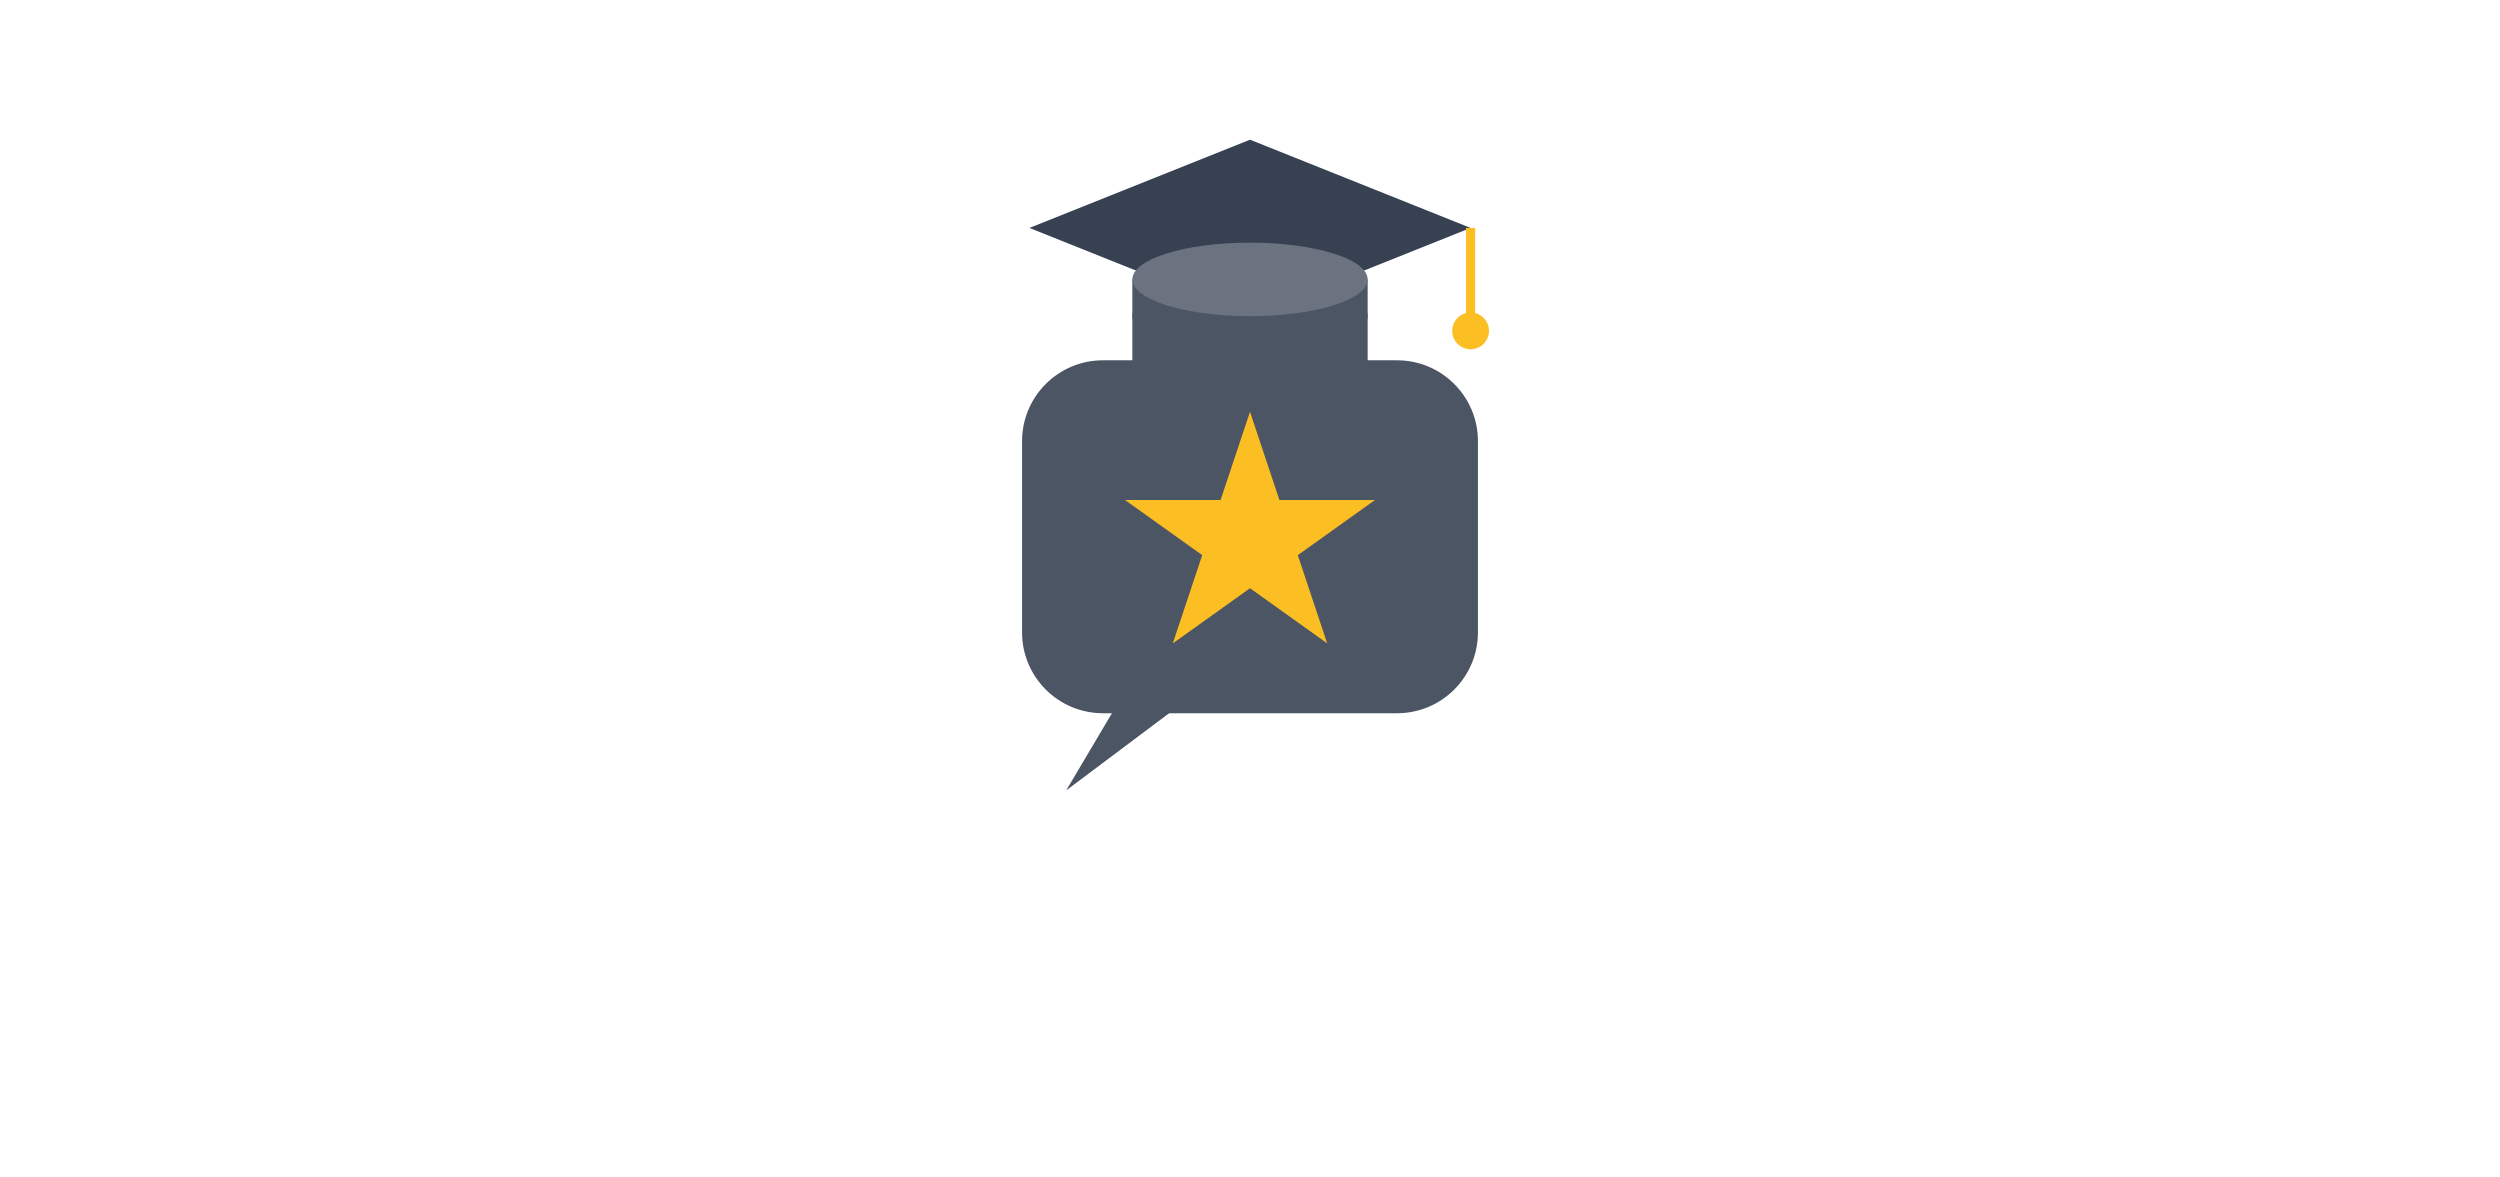
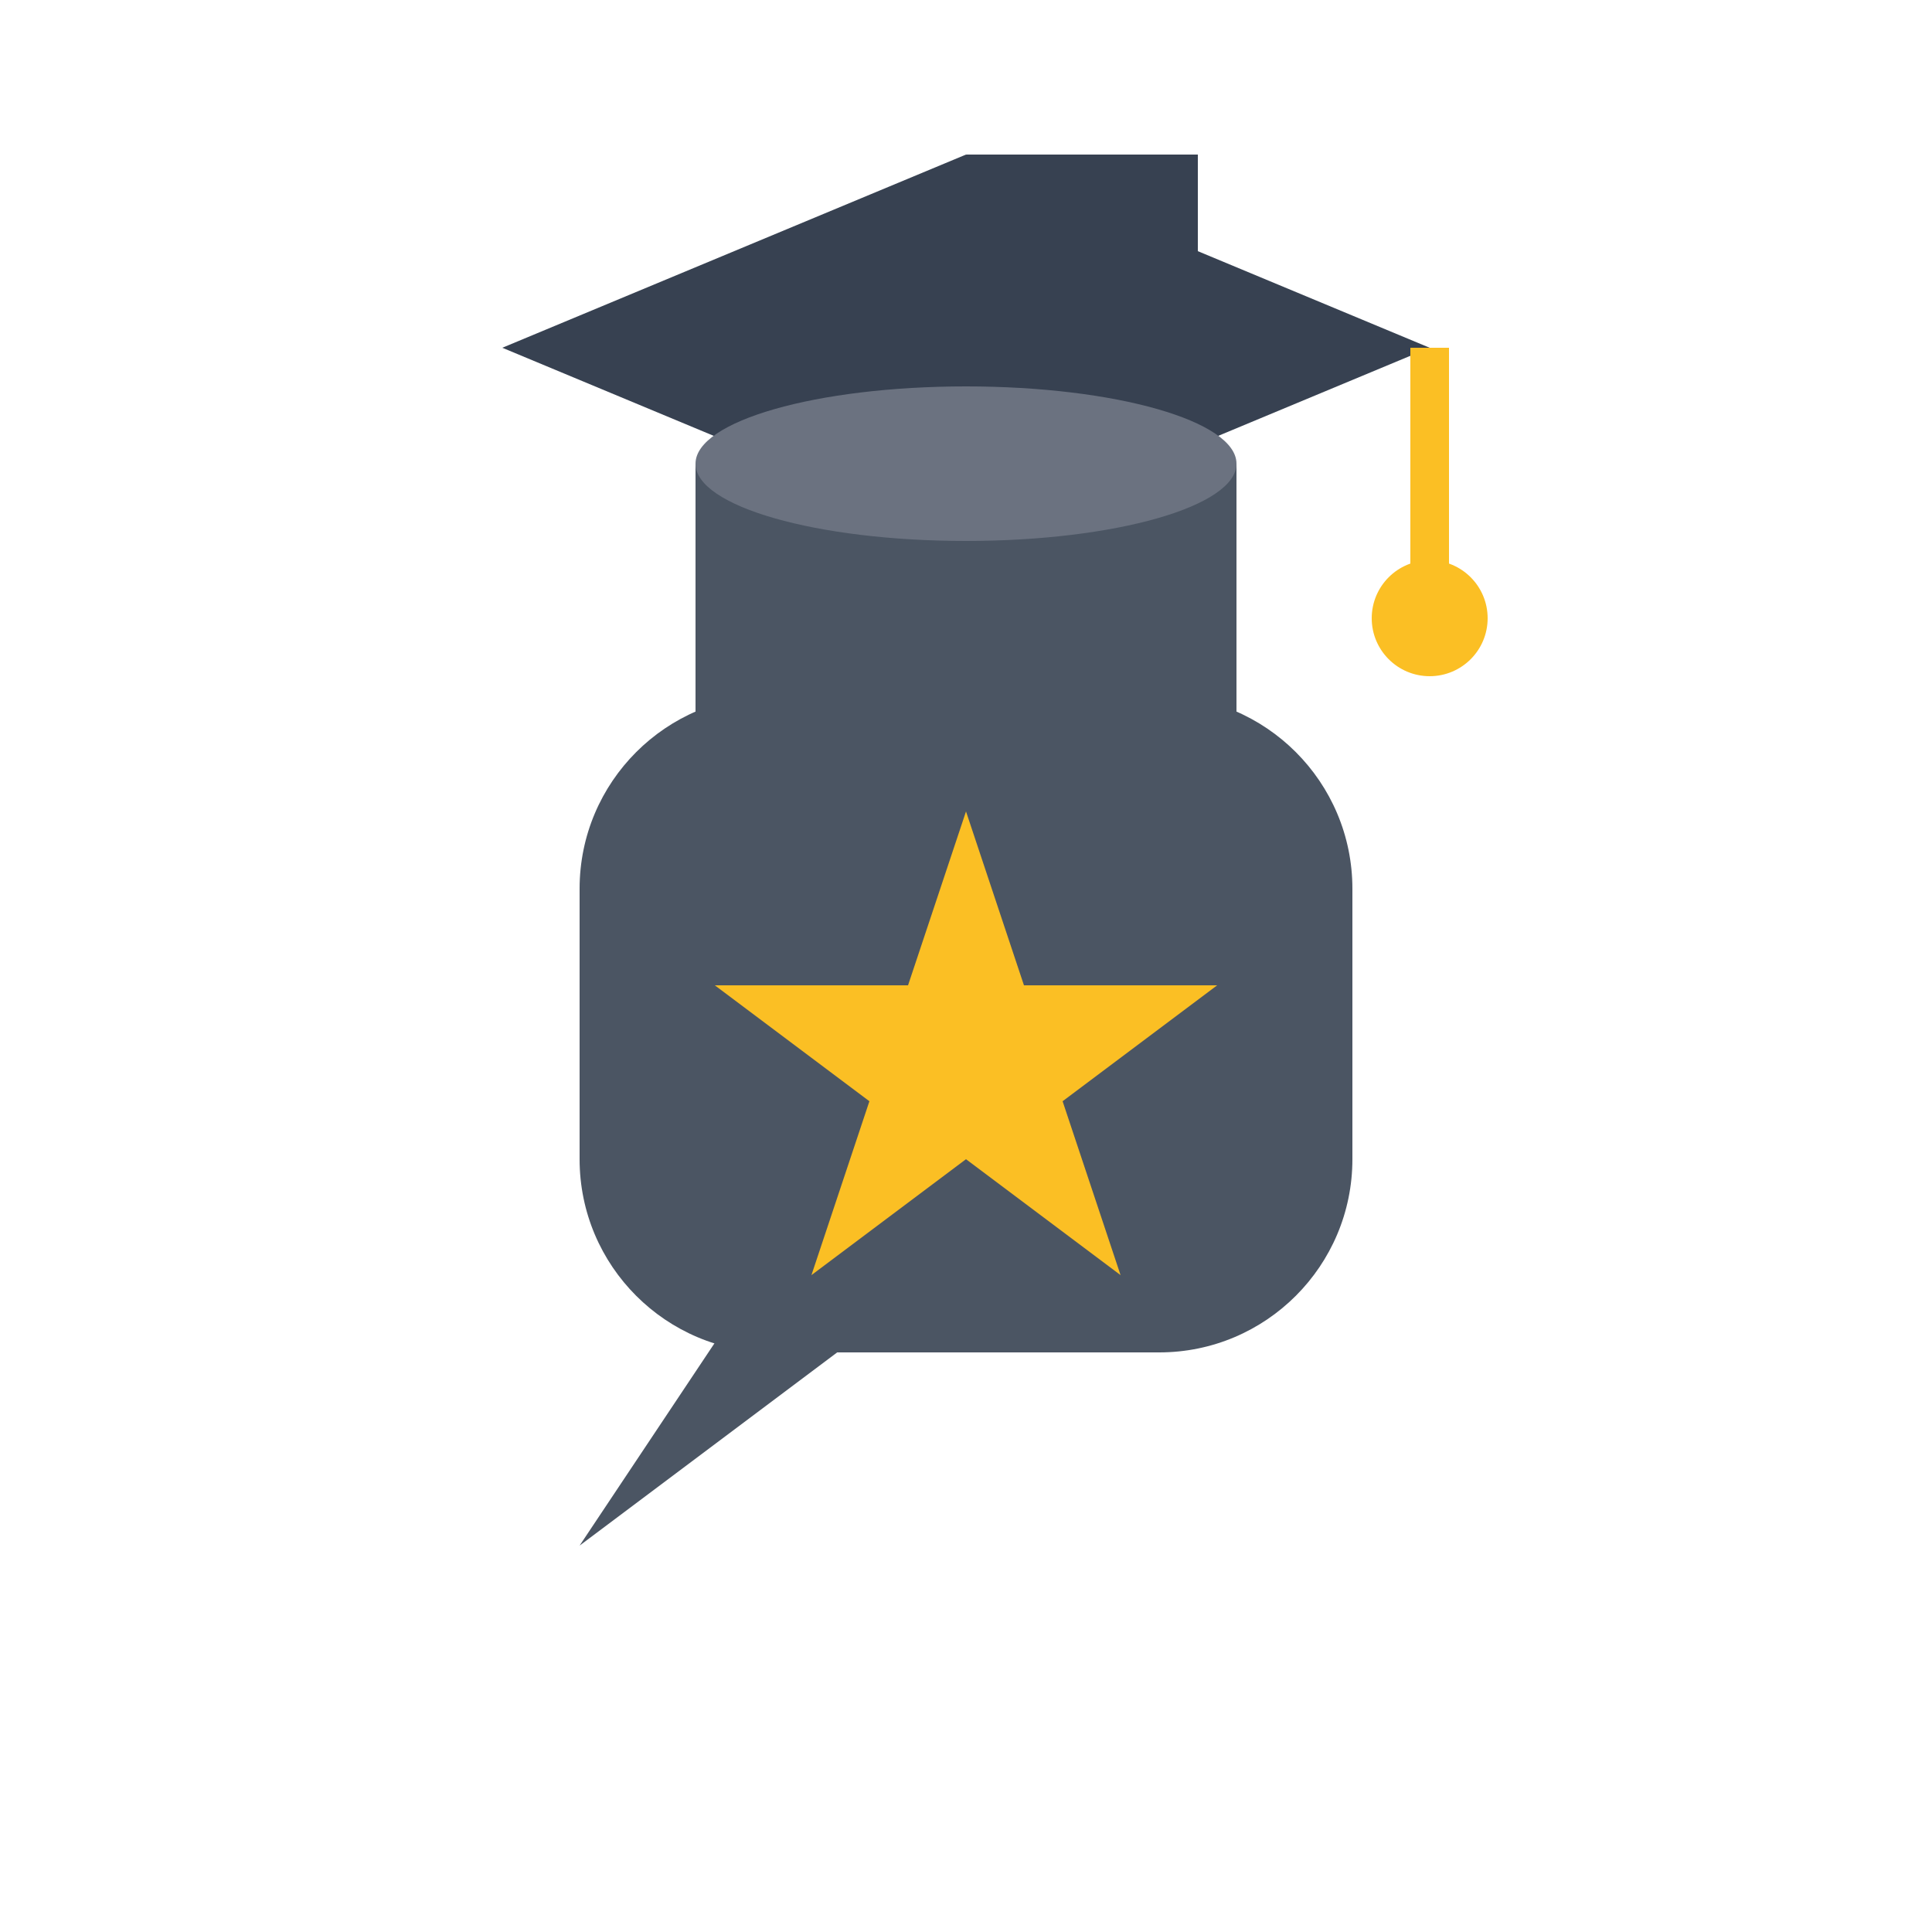
- <svg xmlns="http://www.w3.org/2000/svg" viewBox="0 0 680 320">
-   <polygon points="340,38 400,62 340,86 280,62" fill="#374151" />
-   <ellipse cx="340" cy="86" rx="32" ry="10" fill="#4B5563" />
-   <rect x="308" y="76" width="64" height="28" fill="#4B5563" />
-   <ellipse cx="340" cy="76" rx="32" ry="10" fill="#6B7280" />
-   <line x1="400" y1="62" x2="400" y2="88" stroke="#FBBF24" stroke-width="2.5" />
-   <circle cx="400" cy="90" r="5" fill="#FBBF24" />
-   <rect x="278" y="98" width="124" height="96" rx="22" fill="#4B5563" />
-   <polygon points="306,188 290,215 326,188" fill="#4B5563" />
-   <polygon points="340,112 348,136 374,136 353,151 361,175 340,160 319,175 327,151 306,136 332,136" fill="#FBBF24" />
+ <svg xmlns="http://www.w3.org/2000/svg" viewBox="0 0 100 100">
+   <polygon points="50,8 62,8 62,28 50,8 38,28 50,8" fill="#374151" />
+   <polygon points="50,8 74,18 50,28 26,18" fill="#374151" />
+   <ellipse cx="50" cy="28" rx="14" ry="4" fill="#4B5563" />
+   <rect x="36" y="24" width="28" height="14" fill="#4B5563" />
+   <ellipse cx="50" cy="24" rx="14" ry="4" fill="#6B7280" />
+   <line x1="74" y1="18" x2="74" y2="30" stroke="#FBBF24" stroke-width="2" />
+   <circle cx="74" cy="32" r="3" fill="#FBBF24" />
+   <rect x="30" y="36" width="40" height="34" rx="10" fill="#4B5563" />
+   <polygon points="38,68 30,80 46,68" fill="#4B5563" />
+   <polygon points="50,42 53,51 63,51 55,57 58,66 50,60 42,66 45,57 37,51 47,51" fill="#FBBF24" />
</svg>
